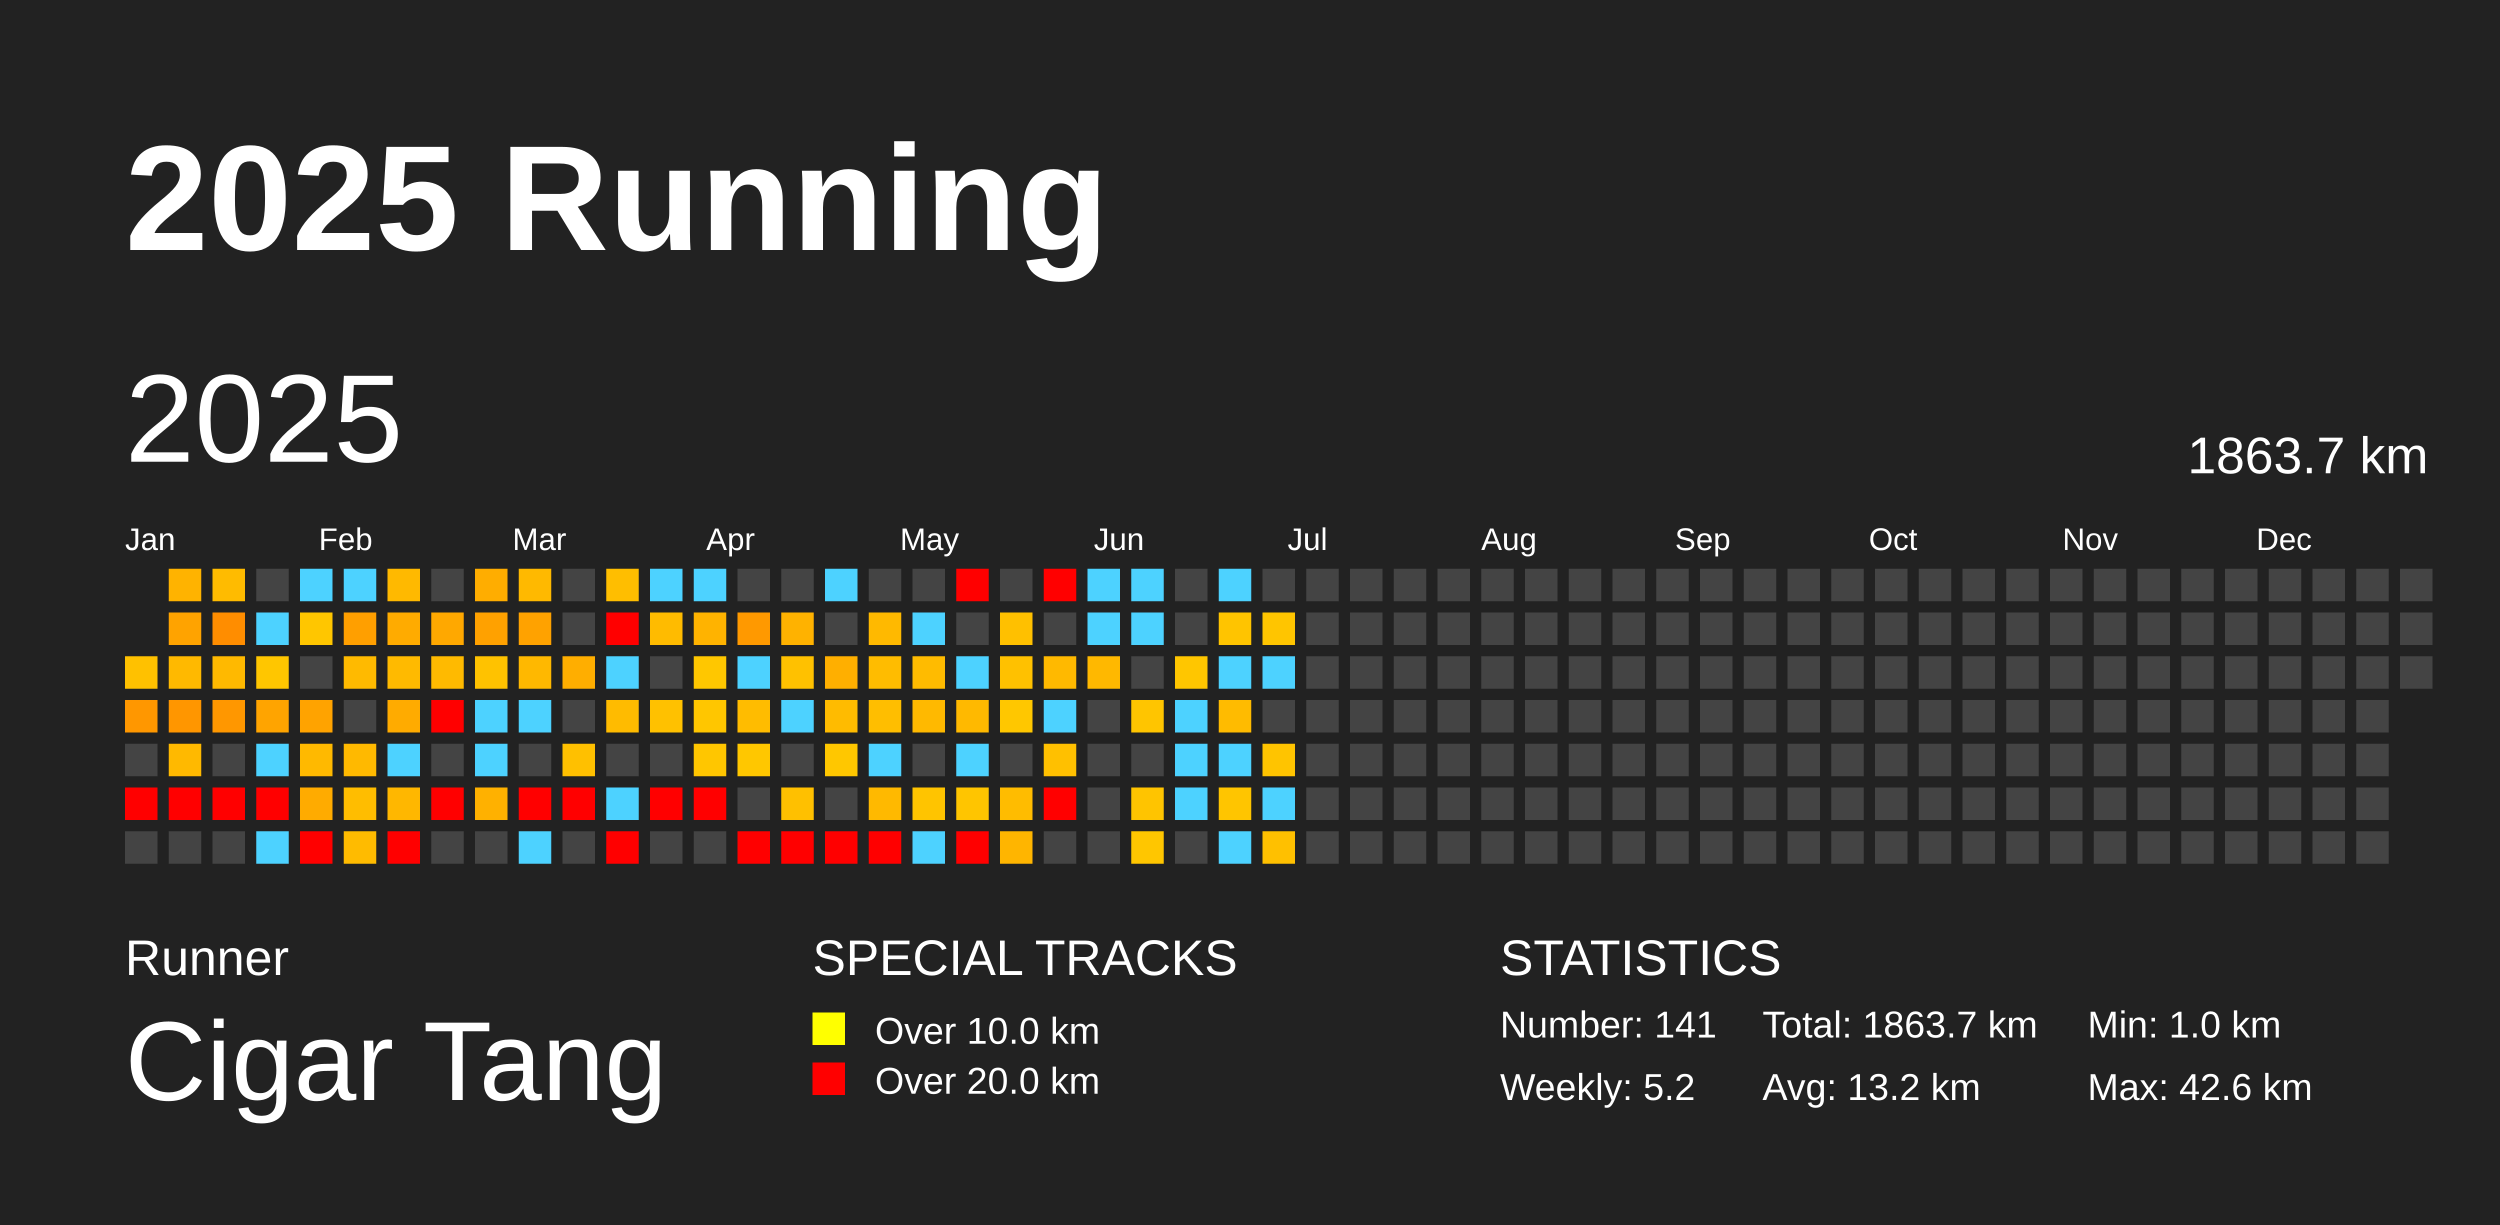
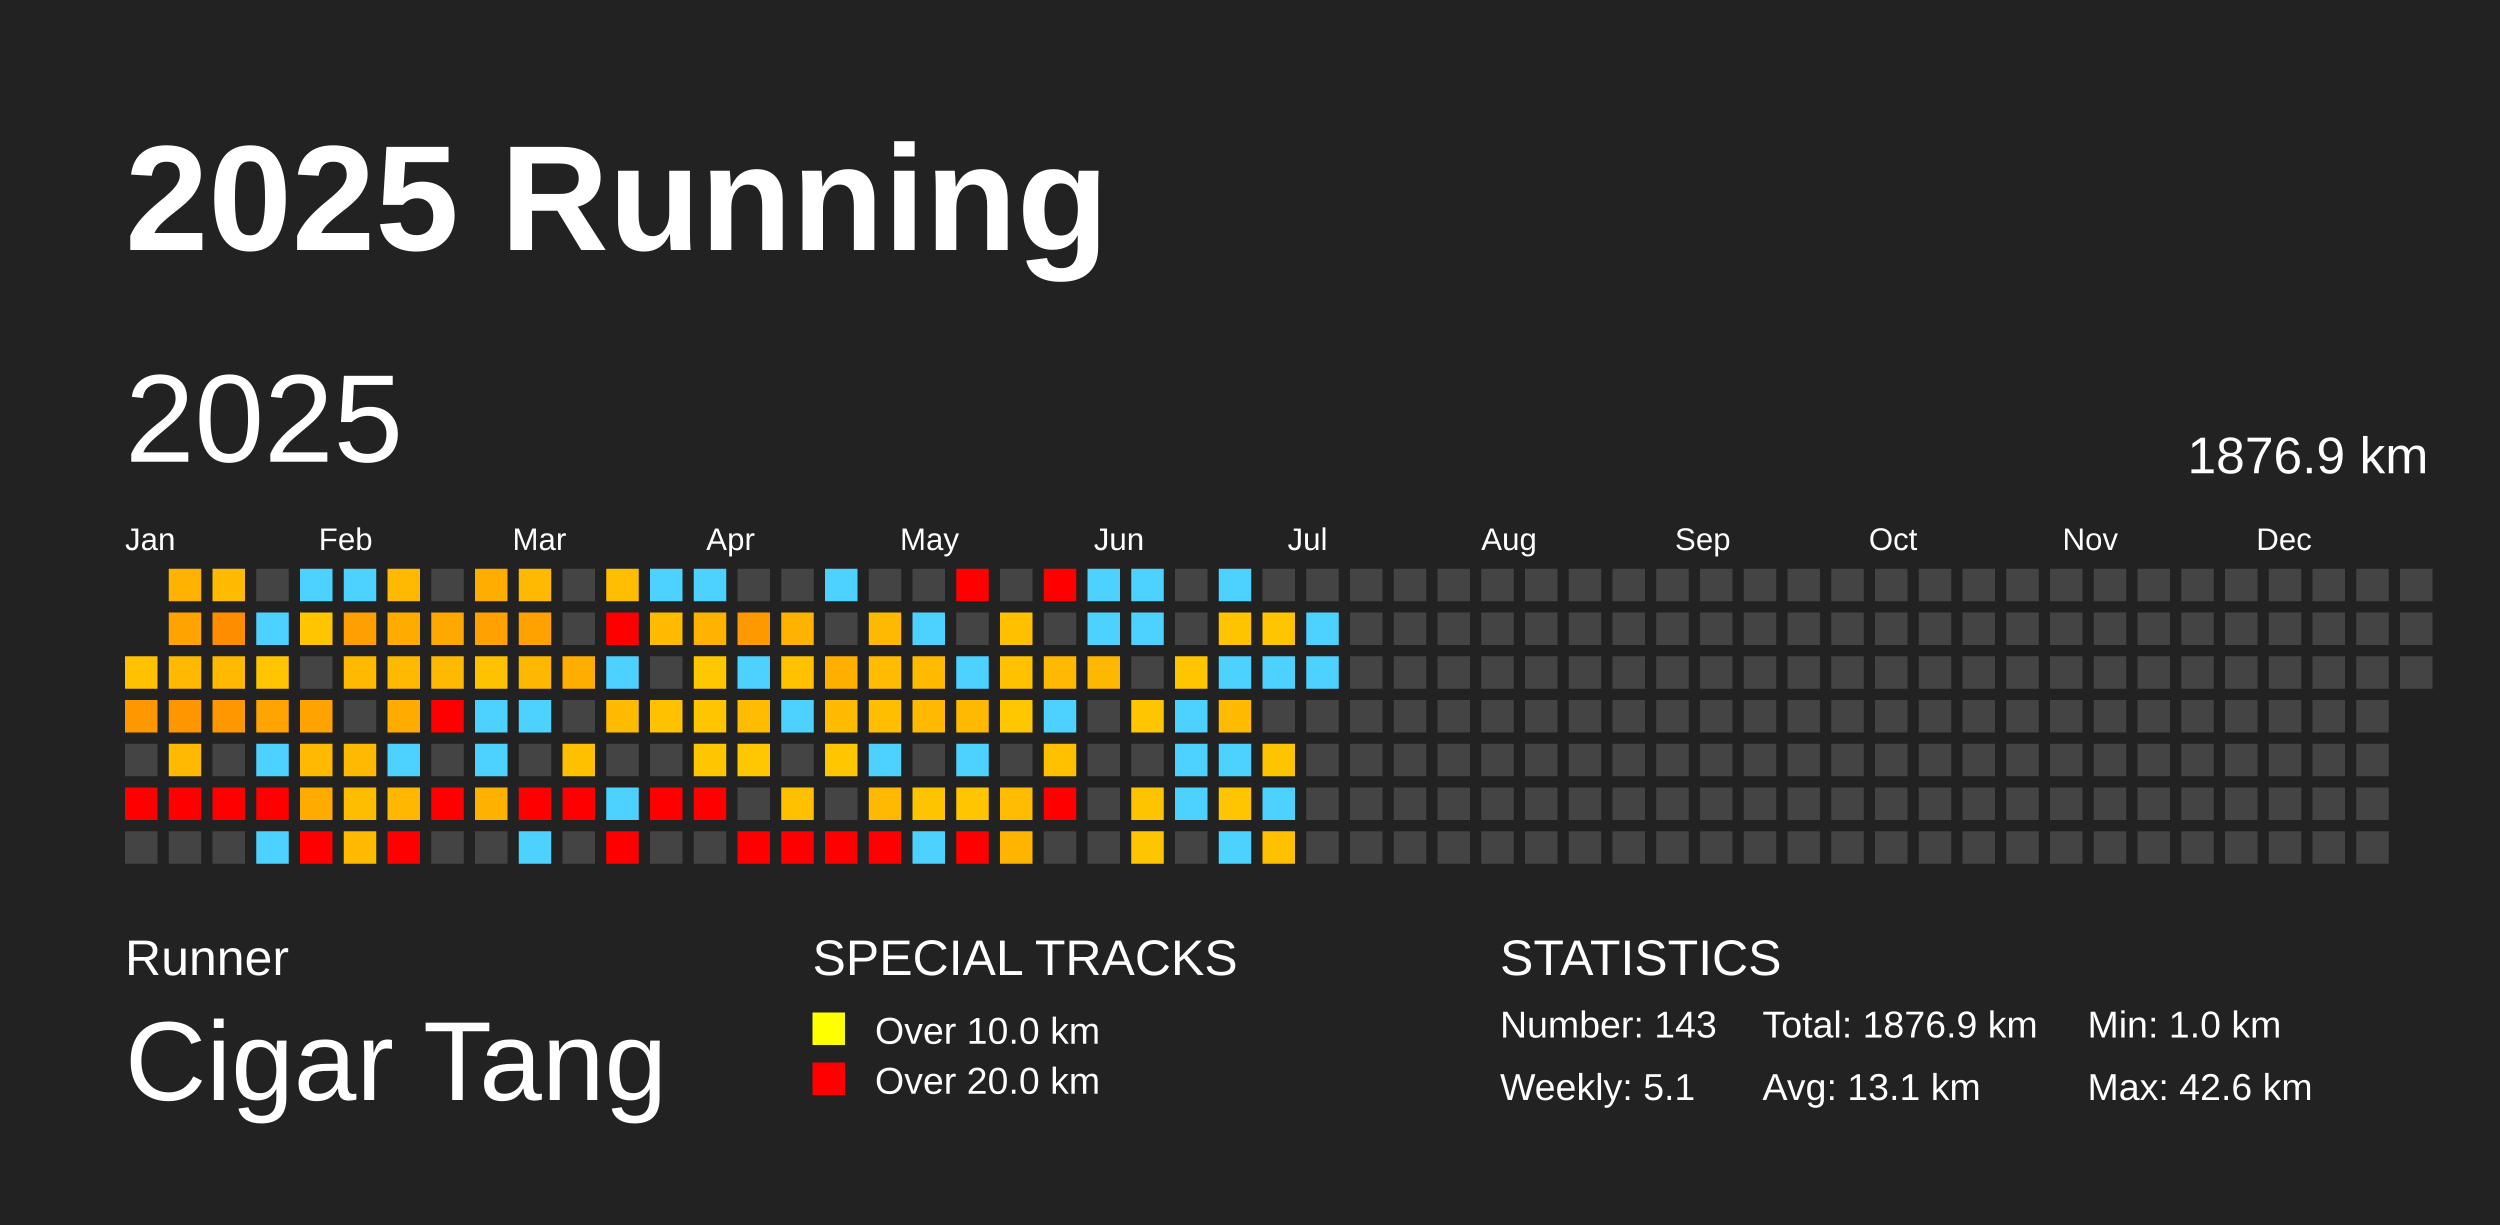
<svg xmlns="http://www.w3.org/2000/svg" baseProfile="full" height="98mm" version="1.1" viewBox="0,0,200,98" width="200mm">
  <defs />
  <rect fill="#222222" height="98" width="200" x="0" y="0" />
  <text fill="#FFFFFF" style="font-size:12px; font-family:Arial; font-weight:bold;" x="10" y="20">2025 Running</text>
  <text fill="#FFFFFF" style="font-size:4px; font-family:Arial" x="10" y="78">Runner</text>
  <text fill="#FFFFFF" style="font-size:9px; font-family:Arial" x="10" y="88">Cigar Tang</text>
  <text fill="#FFFFFF" style="font-size:4px; font-family:Arial" x="65" y="78">SPECIAL TRACKS</text>
  <rect fill="yellow" height="2.6" width="2.6" x="65" y="81" />
  <text fill="#FFFFFF" style="font-size:3px; font-family:Arial" x="70" y="83.5">Over 10.0 km</text>
  <rect fill="red" height="2.6" width="2.6" x="65" y="85" />
  <text fill="#FFFFFF" style="font-size:3px; font-family:Arial" x="70" y="87.5">Over 20.0 km</text>
  <text fill="#FFFFFF" style="font-size:4px; font-family:Arial" x="120" y="78">STATISTICS</text>
-   <text fill="#FFFFFF" style="font-size:3px; font-family:Arial" x="120" y="83">Number: 141</text>
-   <text fill="#FFFFFF" style="font-size:3px; font-family:Arial" x="120" y="88">Weekly: 5.2</text>
-   <text fill="#FFFFFF" style="font-size:3px; font-family:Arial" x="141" y="83">Total: 1863.7 km</text>
-   <text fill="#FFFFFF" style="font-size:3px; font-family:Arial" x="141" y="88">Avg: 13.2 km</text>
+   <text fill="#FFFFFF" style="font-size:3px; font-family:Arial" x="120" y="83">Number: 143</text>
+   <text fill="#FFFFFF" style="font-size:3px; font-family:Arial" x="120" y="88">Weekly: 5.1</text>
+   <text fill="#FFFFFF" style="font-size:3px; font-family:Arial" x="141" y="83">Total: 1876.9 km</text>
+   <text fill="#FFFFFF" style="font-size:3px; font-family:Arial" x="141" y="88">Avg: 13.1 km</text>
  <text fill="#FFFFFF" style="font-size:3px; font-family:Arial" x="167" y="83">Min: 1.0 km</text>
  <text fill="#FFFFFF" style="font-size:3px; font-family:Arial" x="167" y="88">Max: 42.6 km</text>
  <text dominant-baseline="hanging" fill="#FFFFFF" style="font-size:10.0px; font-family:Arial;" x="10" y="30">2025</text>
-   <text dominant-baseline="hanging" fill="#FFFFFF" style="font-size:4.125px; font-family:Arial;" x="175" y="35">1863.7 km</text>
+   <text dominant-baseline="hanging" fill="#FFFFFF" style="font-size:4.125px; font-family:Arial;" x="175" y="35">1876.9 km</text>
  <text fill="#FFFFFF" style="font-size:2.5px; font-family:Arial" x="10.0" y="44">Jan</text>
  <text fill="#FFFFFF" style="font-size:2.5px; font-family:Arial" x="25.5" y="44">Feb</text>
  <text fill="#FFFFFF" style="font-size:2.5px; font-family:Arial" x="41.0" y="44">Mar</text>
  <text fill="#FFFFFF" style="font-size:2.5px; font-family:Arial" x="56.5" y="44">Apr</text>
  <text fill="#FFFFFF" style="font-size:2.5px; font-family:Arial" x="72.0" y="44">May</text>
  <text fill="#FFFFFF" style="font-size:2.5px; font-family:Arial" x="87.5" y="44">Jun</text>
  <text fill="#FFFFFF" style="font-size:2.5px; font-family:Arial" x="103.0" y="44">Jul</text>
  <text fill="#FFFFFF" style="font-size:2.5px; font-family:Arial" x="118.5" y="44">Aug</text>
  <text fill="#FFFFFF" style="font-size:2.5px; font-family:Arial" x="134.0" y="44">Sep</text>
  <text fill="#FFFFFF" style="font-size:2.5px; font-family:Arial" x="149.5" y="44">Oct</text>
  <text fill="#FFFFFF" style="font-size:2.5px; font-family:Arial" x="165.0" y="44">Nov</text>
  <text fill="#FFFFFF" style="font-size:2.5px; font-family:Arial" x="180.5" y="44">Dec</text>
  <rect fill="#ffc100" height="2.6" width="2.6" x="10.0" y="52.5" />
  <rect fill="#ff9700" height="2.6" width="2.6" x="10.0" y="56.0" />
  <rect fill="#444444" height="2.6" width="2.6" x="10.0" y="59.5" />
  <rect fill="red" height="2.6" width="2.6" x="10.0" y="63.0" />
  <rect fill="#444444" height="2.6" width="2.6" x="10.0" y="66.5" />
  <rect fill="#ffb300" height="2.6" width="2.6" x="13.5" y="45.5" />
  <rect fill="#ffa300" height="2.6" width="2.6" x="13.5" y="49.0" />
  <rect fill="#ffb900" height="2.6" width="2.6" x="13.5" y="52.5" />
  <rect fill="#ff9600" height="2.6" width="2.6" x="13.5" y="56.0" />
  <rect fill="#ffb900" height="2.6" width="2.6" x="13.5" y="59.5" />
  <rect fill="red" height="2.6" width="2.6" x="13.5" y="63.0" />
  <rect fill="#444444" height="2.6" width="2.6" x="13.5" y="66.5" />
  <rect fill="#ffbb00" height="2.6" width="2.6" x="17.0" y="45.5" />
  <rect fill="#ff8d00" height="2.6" width="2.6" x="17.0" y="49.0" />
  <rect fill="#ffb900" height="2.6" width="2.6" x="17.0" y="52.5" />
  <rect fill="#ff9700" height="2.6" width="2.6" x="17.0" y="56.0" />
  <rect fill="#444444" height="2.6" width="2.6" x="17.0" y="59.5" />
  <rect fill="red" height="2.6" width="2.6" x="17.0" y="63.0" />
  <rect fill="#444444" height="2.6" width="2.6" x="17.0" y="66.5" />
  <rect fill="#444444" height="2.6" width="2.6" x="20.5" y="45.5" />
  <rect fill="#4dd2ff" height="2.6" width="2.6" x="20.5" y="49.0" />
  <rect fill="#ffc600" height="2.6" width="2.6" x="20.5" y="52.5" />
  <rect fill="#ffa400" height="2.6" width="2.6" x="20.5" y="56.0" />
  <rect fill="#4dd2ff" height="2.6" width="2.6" x="20.5" y="59.5" />
  <rect fill="red" height="2.6" width="2.6" x="20.5" y="63.0" />
  <rect fill="#4dd2ff" height="2.6" width="2.6" x="20.5" y="66.5" />
  <rect fill="#4dd2ff" height="2.6" width="2.6" x="24.0" y="45.5" />
  <rect fill="#ffc600" height="2.6" width="2.6" x="24.0" y="49.0" />
  <rect fill="#444444" height="2.6" width="2.6" x="24.0" y="52.5" />
  <rect fill="#ffa300" height="2.6" width="2.6" x="24.0" y="56.0" />
  <rect fill="#ffb900" height="2.6" width="2.6" x="24.0" y="59.5" />
  <rect fill="#ffab00" height="2.6" width="2.6" x="24.0" y="63.0" />
  <rect fill="red" height="2.6" width="2.6" x="24.0" y="66.5" />
  <rect fill="#4dd2ff" height="2.6" width="2.6" x="27.5" y="45.5" />
  <rect fill="#ff9f00" height="2.6" width="2.6" x="27.5" y="49.0" />
  <rect fill="#ffba00" height="2.6" width="2.6" x="27.5" y="52.5" />
  <rect fill="#444444" height="2.6" width="2.6" x="27.5" y="56.0" />
  <rect fill="#ffb900" height="2.6" width="2.6" x="27.5" y="59.5" />
  <rect fill="#ffbd00" height="2.6" width="2.6" x="27.5" y="63.0" />
  <rect fill="#ffbb00" height="2.6" width="2.6" x="27.5" y="66.5" />
  <rect fill="#ffb900" height="2.6" width="2.6" x="31.0" y="45.5" />
  <rect fill="#ffab00" height="2.6" width="2.6" x="31.0" y="49.0" />
  <rect fill="#ffba00" height="2.6" width="2.6" x="31.0" y="52.5" />
  <rect fill="#ffab00" height="2.6" width="2.6" x="31.0" y="56.0" />
  <rect fill="#4dd2ff" height="2.6" width="2.6" x="31.0" y="59.5" />
  <rect fill="#ffb700" height="2.6" width="2.6" x="31.0" y="63.0" />
  <rect fill="red" height="2.6" width="2.6" x="31.0" y="66.5" />
  <rect fill="#444444" height="2.6" width="2.6" x="34.5" y="45.5" />
  <rect fill="#ffa800" height="2.6" width="2.6" x="34.5" y="49.0" />
  <rect fill="#ffba00" height="2.6" width="2.6" x="34.5" y="52.5" />
  <rect fill="red" height="2.6" width="2.6" x="34.5" y="56.0" />
  <rect fill="#444444" height="2.6" width="2.6" x="34.5" y="59.5" />
  <rect fill="red" height="2.6" width="2.6" x="34.5" y="63.0" />
  <rect fill="#444444" height="2.6" width="2.6" x="34.5" y="66.5" />
  <rect fill="#ffad00" height="2.6" width="2.6" x="38.0" y="45.5" />
  <rect fill="#ffa100" height="2.6" width="2.6" x="38.0" y="49.0" />
  <rect fill="#ffc200" height="2.6" width="2.6" x="38.0" y="52.5" />
  <rect fill="#4dd2ff" height="2.6" width="2.6" x="38.0" y="56.0" />
  <rect fill="#4dd2ff" height="2.6" width="2.6" x="38.0" y="59.5" />
  <rect fill="#ffb100" height="2.6" width="2.6" x="38.0" y="63.0" />
  <rect fill="#444444" height="2.6" width="2.6" x="38.0" y="66.5" />
  <rect fill="#ffb900" height="2.6" width="2.6" x="41.5" y="45.5" />
  <rect fill="#ffa200" height="2.6" width="2.6" x="41.5" y="49.0" />
  <rect fill="#ffb800" height="2.6" width="2.6" x="41.5" y="52.5" />
  <rect fill="#4dd2ff" height="2.6" width="2.6" x="41.5" y="56.0" />
  <rect fill="#444444" height="2.6" width="2.6" x="41.5" y="59.5" />
  <rect fill="red" height="2.6" width="2.6" x="41.5" y="63.0" />
  <rect fill="#4dd2ff" height="2.6" width="2.6" x="41.5" y="66.5" />
  <rect fill="#444444" height="2.6" width="2.6" x="45.0" y="45.5" />
  <rect fill="#444444" height="2.6" width="2.6" x="45.0" y="49.0" />
  <rect fill="#ffae00" height="2.6" width="2.6" x="45.0" y="52.5" />
  <rect fill="#444444" height="2.6" width="2.6" x="45.0" y="56.0" />
  <rect fill="#ffc000" height="2.6" width="2.6" x="45.0" y="59.5" />
  <rect fill="red" height="2.6" width="2.6" x="45.0" y="63.0" />
  <rect fill="#444444" height="2.6" width="2.6" x="45.0" y="66.5" />
  <rect fill="#ffbe00" height="2.6" width="2.6" x="48.5" y="45.5" />
  <rect fill="red" height="2.6" width="2.6" x="48.5" y="49.0" />
  <rect fill="#4dd2ff" height="2.6" width="2.6" x="48.5" y="52.5" />
  <rect fill="#ffbb00" height="2.6" width="2.6" x="48.5" y="56.0" />
  <rect fill="#444444" height="2.6" width="2.6" x="48.5" y="59.5" />
  <rect fill="#4dd2ff" height="2.6" width="2.6" x="48.5" y="63.0" />
  <rect fill="red" height="2.6" width="2.6" x="48.5" y="66.5" />
  <rect fill="#4dd2ff" height="2.6" width="2.6" x="52.0" y="45.5" />
  <rect fill="#ffbb00" height="2.6" width="2.6" x="52.0" y="49.0" />
  <rect fill="#444444" height="2.6" width="2.6" x="52.0" y="52.5" />
  <rect fill="#ffc100" height="2.6" width="2.6" x="52.0" y="56.0" />
  <rect fill="#444444" height="2.6" width="2.6" x="52.0" y="59.5" />
  <rect fill="red" height="2.6" width="2.6" x="52.0" y="63.0" />
  <rect fill="#444444" height="2.6" width="2.6" x="52.0" y="66.5" />
  <rect fill="#4dd2ff" height="2.6" width="2.6" x="55.5" y="45.5" />
  <rect fill="#ffb300" height="2.6" width="2.6" x="55.5" y="49.0" />
  <rect fill="#ffc700" height="2.6" width="2.6" x="55.5" y="52.5" />
  <rect fill="#ffc600" height="2.6" width="2.6" x="55.5" y="56.0" />
  <rect fill="#ffc600" height="2.6" width="2.6" x="55.5" y="59.5" />
  <rect fill="red" height="2.6" width="2.6" x="55.5" y="63.0" />
  <rect fill="#444444" height="2.6" width="2.6" x="55.5" y="66.5" />
  <rect fill="#444444" height="2.6" width="2.6" x="59.0" y="45.5" />
  <rect fill="#ff9900" height="2.6" width="2.6" x="59.0" y="49.0" />
  <rect fill="#4dd2ff" height="2.6" width="2.6" x="59.0" y="52.5" />
  <rect fill="#ffbc00" height="2.6" width="2.6" x="59.0" y="56.0" />
  <rect fill="#ffc700" height="2.6" width="2.6" x="59.0" y="59.5" />
  <rect fill="#444444" height="2.6" width="2.6" x="59.0" y="63.0" />
  <rect fill="red" height="2.6" width="2.6" x="59.0" y="66.5" />
  <rect fill="#444444" height="2.6" width="2.6" x="62.5" y="45.5" />
  <rect fill="#ffb200" height="2.6" width="2.6" x="62.5" y="49.0" />
  <rect fill="#ffc100" height="2.6" width="2.6" x="62.5" y="52.5" />
  <rect fill="#4dd2ff" height="2.6" width="2.6" x="62.5" y="56.0" />
  <rect fill="#444444" height="2.6" width="2.6" x="62.5" y="59.5" />
  <rect fill="#ffc000" height="2.6" width="2.6" x="62.5" y="63.0" />
  <rect fill="red" height="2.6" width="2.6" x="62.5" y="66.5" />
  <rect fill="#4dd2ff" height="2.6" width="2.6" x="66.0" y="45.5" />
  <rect fill="#444444" height="2.6" width="2.6" x="66.0" y="49.0" />
  <rect fill="#ffaf00" height="2.6" width="2.6" x="66.0" y="52.5" />
  <rect fill="#ffbb00" height="2.6" width="2.6" x="66.0" y="56.0" />
  <rect fill="#ffc700" height="2.6" width="2.6" x="66.0" y="59.5" />
  <rect fill="#444444" height="2.6" width="2.6" x="66.0" y="63.0" />
  <rect fill="red" height="2.6" width="2.6" x="66.0" y="66.5" />
  <rect fill="#444444" height="2.6" width="2.6" x="69.5" y="45.5" />
  <rect fill="#ffb900" height="2.6" width="2.6" x="69.5" y="49.0" />
  <rect fill="#ffbc00" height="2.6" width="2.6" x="69.5" y="52.5" />
  <rect fill="#ffbe00" height="2.6" width="2.6" x="69.5" y="56.0" />
  <rect fill="#4dd2ff" height="2.6" width="2.6" x="69.5" y="59.5" />
  <rect fill="#ffb900" height="2.6" width="2.6" x="69.5" y="63.0" />
  <rect fill="red" height="2.6" width="2.6" x="69.5" y="66.5" />
  <rect fill="#444444" height="2.6" width="2.6" x="73.0" y="45.5" />
  <rect fill="#4dd2ff" height="2.6" width="2.6" x="73.0" y="49.0" />
  <rect fill="#ffbb00" height="2.6" width="2.6" x="73.0" y="52.5" />
  <rect fill="#ffb900" height="2.6" width="2.6" x="73.0" y="56.0" />
  <rect fill="#444444" height="2.6" width="2.6" x="73.0" y="59.5" />
  <rect fill="#ffc400" height="2.6" width="2.6" x="73.0" y="63.0" />
  <rect fill="#4dd2ff" height="2.6" width="2.6" x="73.0" y="66.5" />
  <rect fill="red" height="2.6" width="2.6" x="76.5" y="45.5" />
  <rect fill="#444444" height="2.6" width="2.6" x="76.5" y="49.0" />
  <rect fill="#4dd2ff" height="2.6" width="2.6" x="76.5" y="52.5" />
  <rect fill="#ffb900" height="2.6" width="2.6" x="76.5" y="56.0" />
  <rect fill="#4dd2ff" height="2.6" width="2.6" x="76.5" y="59.5" />
  <rect fill="#ffc500" height="2.6" width="2.6" x="76.5" y="63.0" />
  <rect fill="red" height="2.6" width="2.6" x="76.5" y="66.5" />
  <rect fill="#444444" height="2.6" width="2.6" x="80.0" y="45.5" />
  <rect fill="#ffc000" height="2.6" width="2.6" x="80.0" y="49.0" />
  <rect fill="#ffc100" height="2.6" width="2.6" x="80.0" y="52.5" />
  <rect fill="#ffc700" height="2.6" width="2.6" x="80.0" y="56.0" />
  <rect fill="#444444" height="2.6" width="2.6" x="80.0" y="59.5" />
  <rect fill="#ffbc00" height="2.6" width="2.6" x="80.0" y="63.0" />
  <rect fill="#ffb500" height="2.6" width="2.6" x="80.0" y="66.5" />
  <rect fill="red" height="2.6" width="2.6" x="83.5" y="45.5" />
  <rect fill="#444444" height="2.6" width="2.6" x="83.5" y="49.0" />
  <rect fill="#ffb900" height="2.6" width="2.6" x="83.5" y="52.5" />
  <rect fill="#4dd2ff" height="2.6" width="2.6" x="83.5" y="56.0" />
  <rect fill="#ffc000" height="2.6" width="2.6" x="83.5" y="59.5" />
  <rect fill="red" height="2.6" width="2.6" x="83.5" y="63.0" />
  <rect fill="#444444" height="2.6" width="2.6" x="83.5" y="66.5" />
  <rect fill="#4dd2ff" height="2.6" width="2.6" x="87.0" y="45.5" />
  <rect fill="#4dd2ff" height="2.6" width="2.6" x="87.0" y="49.0" />
  <rect fill="#ffb800" height="2.6" width="2.6" x="87.0" y="52.5" />
  <rect fill="#444444" height="2.6" width="2.6" x="87.0" y="56.0" />
  <rect fill="#444444" height="2.6" width="2.6" x="87.0" y="59.5" />
  <rect fill="#444444" height="2.6" width="2.6" x="87.0" y="63.0" />
  <rect fill="#444444" height="2.6" width="2.6" x="87.0" y="66.5" />
  <rect fill="#4dd2ff" height="2.6" width="2.6" x="90.5" y="45.5" />
  <rect fill="#4dd2ff" height="2.6" width="2.6" x="90.5" y="49.0" />
  <rect fill="#444444" height="2.6" width="2.6" x="90.5" y="52.5" />
  <rect fill="#ffc500" height="2.6" width="2.6" x="90.5" y="56.0" />
  <rect fill="#444444" height="2.6" width="2.6" x="90.5" y="59.5" />
  <rect fill="#ffc400" height="2.6" width="2.6" x="90.5" y="63.0" />
  <rect fill="#ffc600" height="2.6" width="2.6" x="90.5" y="66.5" />
  <rect fill="#444444" height="2.6" width="2.6" x="94.0" y="45.5" />
  <rect fill="#444444" height="2.6" width="2.6" x="94.0" y="49.0" />
  <rect fill="#ffc600" height="2.6" width="2.6" x="94.0" y="52.5" />
  <rect fill="#4dd2ff" height="2.6" width="2.6" x="94.0" y="56.0" />
  <rect fill="#4dd2ff" height="2.6" width="2.6" x="94.0" y="59.5" />
  <rect fill="#4dd2ff" height="2.6" width="2.6" x="94.0" y="63.0" />
  <rect fill="#444444" height="2.6" width="2.6" x="94.0" y="66.5" />
  <rect fill="#4dd2ff" height="2.6" width="2.6" x="97.5" y="45.5" />
  <rect fill="#ffc400" height="2.6" width="2.6" x="97.5" y="49.0" />
  <rect fill="#4dd2ff" height="2.6" width="2.6" x="97.5" y="52.5" />
  <rect fill="#ffbb00" height="2.6" width="2.6" x="97.5" y="56.0" />
  <rect fill="#4dd2ff" height="2.6" width="2.6" x="97.5" y="59.5" />
  <rect fill="#ffc500" height="2.6" width="2.6" x="97.5" y="63.0" />
  <rect fill="#4dd2ff" height="2.6" width="2.6" x="97.5" y="66.5" />
  <rect fill="#444444" height="2.6" width="2.6" x="101.0" y="45.5" />
  <rect fill="#ffc500" height="2.6" width="2.6" x="101.0" y="49.0" />
  <rect fill="#4dd2ff" height="2.6" width="2.6" x="101.0" y="52.5" />
  <rect fill="#444444" height="2.6" width="2.6" x="101.0" y="56.0" />
  <rect fill="#ffc400" height="2.6" width="2.6" x="101.0" y="59.5" />
  <rect fill="#4dd2ff" height="2.6" width="2.6" x="101.0" y="63.0" />
  <rect fill="#ffc000" height="2.6" width="2.6" x="101.0" y="66.5" />
  <rect fill="#444444" height="2.6" width="2.6" x="104.5" y="45.5" />
-   <rect fill="#444444" height="2.6" width="2.6" x="104.5" y="49.0" />
-   <rect fill="#444444" height="2.6" width="2.6" x="104.5" y="52.5" />
+   <rect fill="#4dd2ff" height="2.6" width="2.6" x="104.5" y="49.0" />
+   <rect fill="#4dd2ff" height="2.6" width="2.6" x="104.5" y="52.5" />
  <rect fill="#444444" height="2.6" width="2.6" x="104.5" y="56.0" />
  <rect fill="#444444" height="2.6" width="2.6" x="104.5" y="59.5" />
  <rect fill="#444444" height="2.6" width="2.6" x="104.5" y="63.0" />
  <rect fill="#444444" height="2.6" width="2.6" x="104.5" y="66.5" />
  <rect fill="#444444" height="2.6" width="2.6" x="108.0" y="45.5" />
  <rect fill="#444444" height="2.6" width="2.6" x="108.0" y="49.0" />
  <rect fill="#444444" height="2.6" width="2.6" x="108.0" y="52.5" />
  <rect fill="#444444" height="2.6" width="2.6" x="108.0" y="56.0" />
  <rect fill="#444444" height="2.6" width="2.6" x="108.0" y="59.5" />
  <rect fill="#444444" height="2.6" width="2.6" x="108.0" y="63.0" />
  <rect fill="#444444" height="2.6" width="2.6" x="108.0" y="66.5" />
  <rect fill="#444444" height="2.6" width="2.6" x="111.5" y="45.5" />
  <rect fill="#444444" height="2.6" width="2.6" x="111.5" y="49.0" />
  <rect fill="#444444" height="2.6" width="2.6" x="111.5" y="52.5" />
  <rect fill="#444444" height="2.6" width="2.6" x="111.5" y="56.0" />
  <rect fill="#444444" height="2.6" width="2.6" x="111.5" y="59.5" />
  <rect fill="#444444" height="2.6" width="2.6" x="111.5" y="63.0" />
  <rect fill="#444444" height="2.6" width="2.6" x="111.5" y="66.5" />
  <rect fill="#444444" height="2.6" width="2.6" x="115.0" y="45.5" />
  <rect fill="#444444" height="2.6" width="2.6" x="115.0" y="49.0" />
  <rect fill="#444444" height="2.6" width="2.6" x="115.0" y="52.5" />
  <rect fill="#444444" height="2.6" width="2.6" x="115.0" y="56.0" />
  <rect fill="#444444" height="2.6" width="2.6" x="115.0" y="59.5" />
  <rect fill="#444444" height="2.6" width="2.6" x="115.0" y="63.0" />
  <rect fill="#444444" height="2.6" width="2.6" x="115.0" y="66.5" />
  <rect fill="#444444" height="2.6" width="2.6" x="118.5" y="45.5" />
  <rect fill="#444444" height="2.6" width="2.6" x="118.5" y="49.0" />
  <rect fill="#444444" height="2.6" width="2.6" x="118.5" y="52.5" />
  <rect fill="#444444" height="2.6" width="2.6" x="118.5" y="56.0" />
  <rect fill="#444444" height="2.6" width="2.6" x="118.5" y="59.5" />
  <rect fill="#444444" height="2.6" width="2.6" x="118.5" y="63.0" />
  <rect fill="#444444" height="2.6" width="2.6" x="118.5" y="66.5" />
  <rect fill="#444444" height="2.6" width="2.6" x="122.0" y="45.5" />
  <rect fill="#444444" height="2.6" width="2.6" x="122.0" y="49.0" />
  <rect fill="#444444" height="2.6" width="2.6" x="122.0" y="52.5" />
  <rect fill="#444444" height="2.6" width="2.6" x="122.0" y="56.0" />
  <rect fill="#444444" height="2.6" width="2.6" x="122.0" y="59.5" />
  <rect fill="#444444" height="2.6" width="2.6" x="122.0" y="63.0" />
  <rect fill="#444444" height="2.6" width="2.6" x="122.0" y="66.5" />
  <rect fill="#444444" height="2.6" width="2.6" x="125.5" y="45.5" />
  <rect fill="#444444" height="2.6" width="2.6" x="125.5" y="49.0" />
  <rect fill="#444444" height="2.6" width="2.6" x="125.5" y="52.5" />
  <rect fill="#444444" height="2.6" width="2.6" x="125.5" y="56.0" />
  <rect fill="#444444" height="2.6" width="2.6" x="125.5" y="59.5" />
  <rect fill="#444444" height="2.6" width="2.6" x="125.5" y="63.0" />
  <rect fill="#444444" height="2.6" width="2.6" x="125.5" y="66.5" />
  <rect fill="#444444" height="2.6" width="2.6" x="129.0" y="45.5" />
  <rect fill="#444444" height="2.6" width="2.6" x="129.0" y="49.0" />
  <rect fill="#444444" height="2.6" width="2.6" x="129.0" y="52.5" />
  <rect fill="#444444" height="2.6" width="2.6" x="129.0" y="56.0" />
  <rect fill="#444444" height="2.6" width="2.6" x="129.0" y="59.5" />
  <rect fill="#444444" height="2.6" width="2.6" x="129.0" y="63.0" />
  <rect fill="#444444" height="2.6" width="2.6" x="129.0" y="66.5" />
  <rect fill="#444444" height="2.6" width="2.6" x="132.5" y="45.5" />
  <rect fill="#444444" height="2.6" width="2.6" x="132.5" y="49.0" />
  <rect fill="#444444" height="2.6" width="2.6" x="132.5" y="52.5" />
  <rect fill="#444444" height="2.6" width="2.6" x="132.5" y="56.0" />
  <rect fill="#444444" height="2.6" width="2.6" x="132.5" y="59.5" />
  <rect fill="#444444" height="2.6" width="2.6" x="132.5" y="63.0" />
  <rect fill="#444444" height="2.6" width="2.6" x="132.5" y="66.5" />
  <rect fill="#444444" height="2.6" width="2.6" x="136.0" y="45.5" />
  <rect fill="#444444" height="2.6" width="2.6" x="136.0" y="49.0" />
  <rect fill="#444444" height="2.6" width="2.6" x="136.0" y="52.5" />
  <rect fill="#444444" height="2.6" width="2.6" x="136.0" y="56.0" />
  <rect fill="#444444" height="2.6" width="2.6" x="136.0" y="59.5" />
  <rect fill="#444444" height="2.6" width="2.6" x="136.0" y="63.0" />
  <rect fill="#444444" height="2.6" width="2.6" x="136.0" y="66.5" />
  <rect fill="#444444" height="2.6" width="2.6" x="139.5" y="45.5" />
  <rect fill="#444444" height="2.6" width="2.6" x="139.5" y="49.0" />
  <rect fill="#444444" height="2.6" width="2.6" x="139.5" y="52.5" />
  <rect fill="#444444" height="2.6" width="2.6" x="139.5" y="56.0" />
  <rect fill="#444444" height="2.6" width="2.6" x="139.5" y="59.5" />
  <rect fill="#444444" height="2.6" width="2.6" x="139.5" y="63.0" />
  <rect fill="#444444" height="2.6" width="2.6" x="139.5" y="66.5" />
  <rect fill="#444444" height="2.6" width="2.6" x="143.0" y="45.5" />
  <rect fill="#444444" height="2.6" width="2.6" x="143.0" y="49.0" />
  <rect fill="#444444" height="2.6" width="2.6" x="143.0" y="52.5" />
  <rect fill="#444444" height="2.6" width="2.6" x="143.0" y="56.0" />
  <rect fill="#444444" height="2.6" width="2.6" x="143.0" y="59.5" />
  <rect fill="#444444" height="2.6" width="2.6" x="143.0" y="63.0" />
  <rect fill="#444444" height="2.6" width="2.6" x="143.0" y="66.5" />
  <rect fill="#444444" height="2.6" width="2.6" x="146.5" y="45.5" />
  <rect fill="#444444" height="2.6" width="2.6" x="146.5" y="49.0" />
  <rect fill="#444444" height="2.6" width="2.6" x="146.5" y="52.5" />
  <rect fill="#444444" height="2.6" width="2.6" x="146.5" y="56.0" />
  <rect fill="#444444" height="2.6" width="2.6" x="146.5" y="59.5" />
  <rect fill="#444444" height="2.6" width="2.6" x="146.5" y="63.0" />
  <rect fill="#444444" height="2.6" width="2.6" x="146.5" y="66.5" />
  <rect fill="#444444" height="2.6" width="2.6" x="150.0" y="45.5" />
  <rect fill="#444444" height="2.6" width="2.6" x="150.0" y="49.0" />
  <rect fill="#444444" height="2.6" width="2.6" x="150.0" y="52.5" />
  <rect fill="#444444" height="2.6" width="2.6" x="150.0" y="56.0" />
  <rect fill="#444444" height="2.6" width="2.6" x="150.0" y="59.5" />
  <rect fill="#444444" height="2.6" width="2.6" x="150.0" y="63.0" />
  <rect fill="#444444" height="2.6" width="2.6" x="150.0" y="66.5" />
  <rect fill="#444444" height="2.6" width="2.6" x="153.5" y="45.5" />
  <rect fill="#444444" height="2.6" width="2.6" x="153.5" y="49.0" />
  <rect fill="#444444" height="2.6" width="2.6" x="153.5" y="52.5" />
  <rect fill="#444444" height="2.6" width="2.6" x="153.5" y="56.0" />
  <rect fill="#444444" height="2.6" width="2.6" x="153.5" y="59.5" />
  <rect fill="#444444" height="2.6" width="2.6" x="153.5" y="63.0" />
  <rect fill="#444444" height="2.6" width="2.6" x="153.5" y="66.5" />
  <rect fill="#444444" height="2.6" width="2.6" x="157.0" y="45.5" />
  <rect fill="#444444" height="2.6" width="2.6" x="157.0" y="49.0" />
  <rect fill="#444444" height="2.6" width="2.6" x="157.0" y="52.5" />
  <rect fill="#444444" height="2.6" width="2.6" x="157.0" y="56.0" />
  <rect fill="#444444" height="2.6" width="2.6" x="157.0" y="59.5" />
  <rect fill="#444444" height="2.6" width="2.6" x="157.0" y="63.0" />
  <rect fill="#444444" height="2.6" width="2.6" x="157.0" y="66.5" />
  <rect fill="#444444" height="2.6" width="2.6" x="160.5" y="45.5" />
  <rect fill="#444444" height="2.6" width="2.6" x="160.5" y="49.0" />
  <rect fill="#444444" height="2.6" width="2.6" x="160.5" y="52.5" />
  <rect fill="#444444" height="2.6" width="2.6" x="160.5" y="56.0" />
  <rect fill="#444444" height="2.6" width="2.6" x="160.5" y="59.5" />
  <rect fill="#444444" height="2.6" width="2.6" x="160.5" y="63.0" />
  <rect fill="#444444" height="2.6" width="2.6" x="160.5" y="66.5" />
  <rect fill="#444444" height="2.6" width="2.6" x="164.0" y="45.5" />
  <rect fill="#444444" height="2.6" width="2.6" x="164.0" y="49.0" />
  <rect fill="#444444" height="2.6" width="2.6" x="164.0" y="52.5" />
  <rect fill="#444444" height="2.6" width="2.6" x="164.0" y="56.0" />
  <rect fill="#444444" height="2.6" width="2.6" x="164.0" y="59.5" />
  <rect fill="#444444" height="2.6" width="2.6" x="164.0" y="63.0" />
  <rect fill="#444444" height="2.6" width="2.6" x="164.0" y="66.5" />
  <rect fill="#444444" height="2.6" width="2.6" x="167.5" y="45.5" />
  <rect fill="#444444" height="2.6" width="2.6" x="167.5" y="49.0" />
  <rect fill="#444444" height="2.6" width="2.6" x="167.5" y="52.5" />
  <rect fill="#444444" height="2.6" width="2.6" x="167.5" y="56.0" />
  <rect fill="#444444" height="2.6" width="2.6" x="167.5" y="59.5" />
  <rect fill="#444444" height="2.6" width="2.6" x="167.5" y="63.0" />
  <rect fill="#444444" height="2.6" width="2.6" x="167.5" y="66.5" />
  <rect fill="#444444" height="2.6" width="2.6" x="171.0" y="45.5" />
  <rect fill="#444444" height="2.6" width="2.6" x="171.0" y="49.0" />
  <rect fill="#444444" height="2.6" width="2.6" x="171.0" y="52.5" />
  <rect fill="#444444" height="2.6" width="2.6" x="171.0" y="56.0" />
  <rect fill="#444444" height="2.6" width="2.6" x="171.0" y="59.5" />
  <rect fill="#444444" height="2.6" width="2.6" x="171.0" y="63.0" />
  <rect fill="#444444" height="2.6" width="2.6" x="171.0" y="66.5" />
  <rect fill="#444444" height="2.6" width="2.6" x="174.5" y="45.5" />
  <rect fill="#444444" height="2.6" width="2.6" x="174.5" y="49.0" />
  <rect fill="#444444" height="2.6" width="2.6" x="174.5" y="52.5" />
  <rect fill="#444444" height="2.6" width="2.6" x="174.5" y="56.0" />
  <rect fill="#444444" height="2.6" width="2.6" x="174.5" y="59.5" />
  <rect fill="#444444" height="2.6" width="2.6" x="174.5" y="63.0" />
  <rect fill="#444444" height="2.6" width="2.6" x="174.5" y="66.5" />
  <rect fill="#444444" height="2.6" width="2.6" x="178.0" y="45.5" />
  <rect fill="#444444" height="2.6" width="2.6" x="178.0" y="49.0" />
  <rect fill="#444444" height="2.6" width="2.6" x="178.0" y="52.5" />
  <rect fill="#444444" height="2.6" width="2.6" x="178.0" y="56.0" />
  <rect fill="#444444" height="2.6" width="2.6" x="178.0" y="59.5" />
  <rect fill="#444444" height="2.6" width="2.6" x="178.0" y="63.0" />
  <rect fill="#444444" height="2.6" width="2.6" x="178.0" y="66.5" />
  <rect fill="#444444" height="2.6" width="2.6" x="181.5" y="45.5" />
  <rect fill="#444444" height="2.6" width="2.6" x="181.5" y="49.0" />
  <rect fill="#444444" height="2.6" width="2.6" x="181.5" y="52.5" />
  <rect fill="#444444" height="2.6" width="2.6" x="181.5" y="56.0" />
  <rect fill="#444444" height="2.6" width="2.6" x="181.5" y="59.5" />
  <rect fill="#444444" height="2.6" width="2.6" x="181.5" y="63.0" />
  <rect fill="#444444" height="2.6" width="2.6" x="181.5" y="66.5" />
  <rect fill="#444444" height="2.6" width="2.6" x="185.0" y="45.5" />
  <rect fill="#444444" height="2.6" width="2.6" x="185.0" y="49.0" />
  <rect fill="#444444" height="2.6" width="2.6" x="185.0" y="52.5" />
  <rect fill="#444444" height="2.6" width="2.6" x="185.0" y="56.0" />
  <rect fill="#444444" height="2.6" width="2.6" x="185.0" y="59.5" />
  <rect fill="#444444" height="2.6" width="2.6" x="185.0" y="63.0" />
  <rect fill="#444444" height="2.6" width="2.6" x="185.0" y="66.5" />
  <rect fill="#444444" height="2.6" width="2.6" x="188.5" y="45.5" />
  <rect fill="#444444" height="2.6" width="2.6" x="188.5" y="49.0" />
  <rect fill="#444444" height="2.6" width="2.6" x="188.5" y="52.5" />
  <rect fill="#444444" height="2.6" width="2.6" x="188.5" y="56.0" />
  <rect fill="#444444" height="2.6" width="2.6" x="188.5" y="59.5" />
  <rect fill="#444444" height="2.6" width="2.6" x="188.5" y="63.0" />
  <rect fill="#444444" height="2.6" width="2.6" x="188.5" y="66.5" />
  <rect fill="#444444" height="2.6" width="2.6" x="192.0" y="45.5" />
  <rect fill="#444444" height="2.6" width="2.6" x="192.0" y="49.0" />
  <rect fill="#444444" height="2.6" width="2.6" x="192.0" y="52.5" />
</svg>
